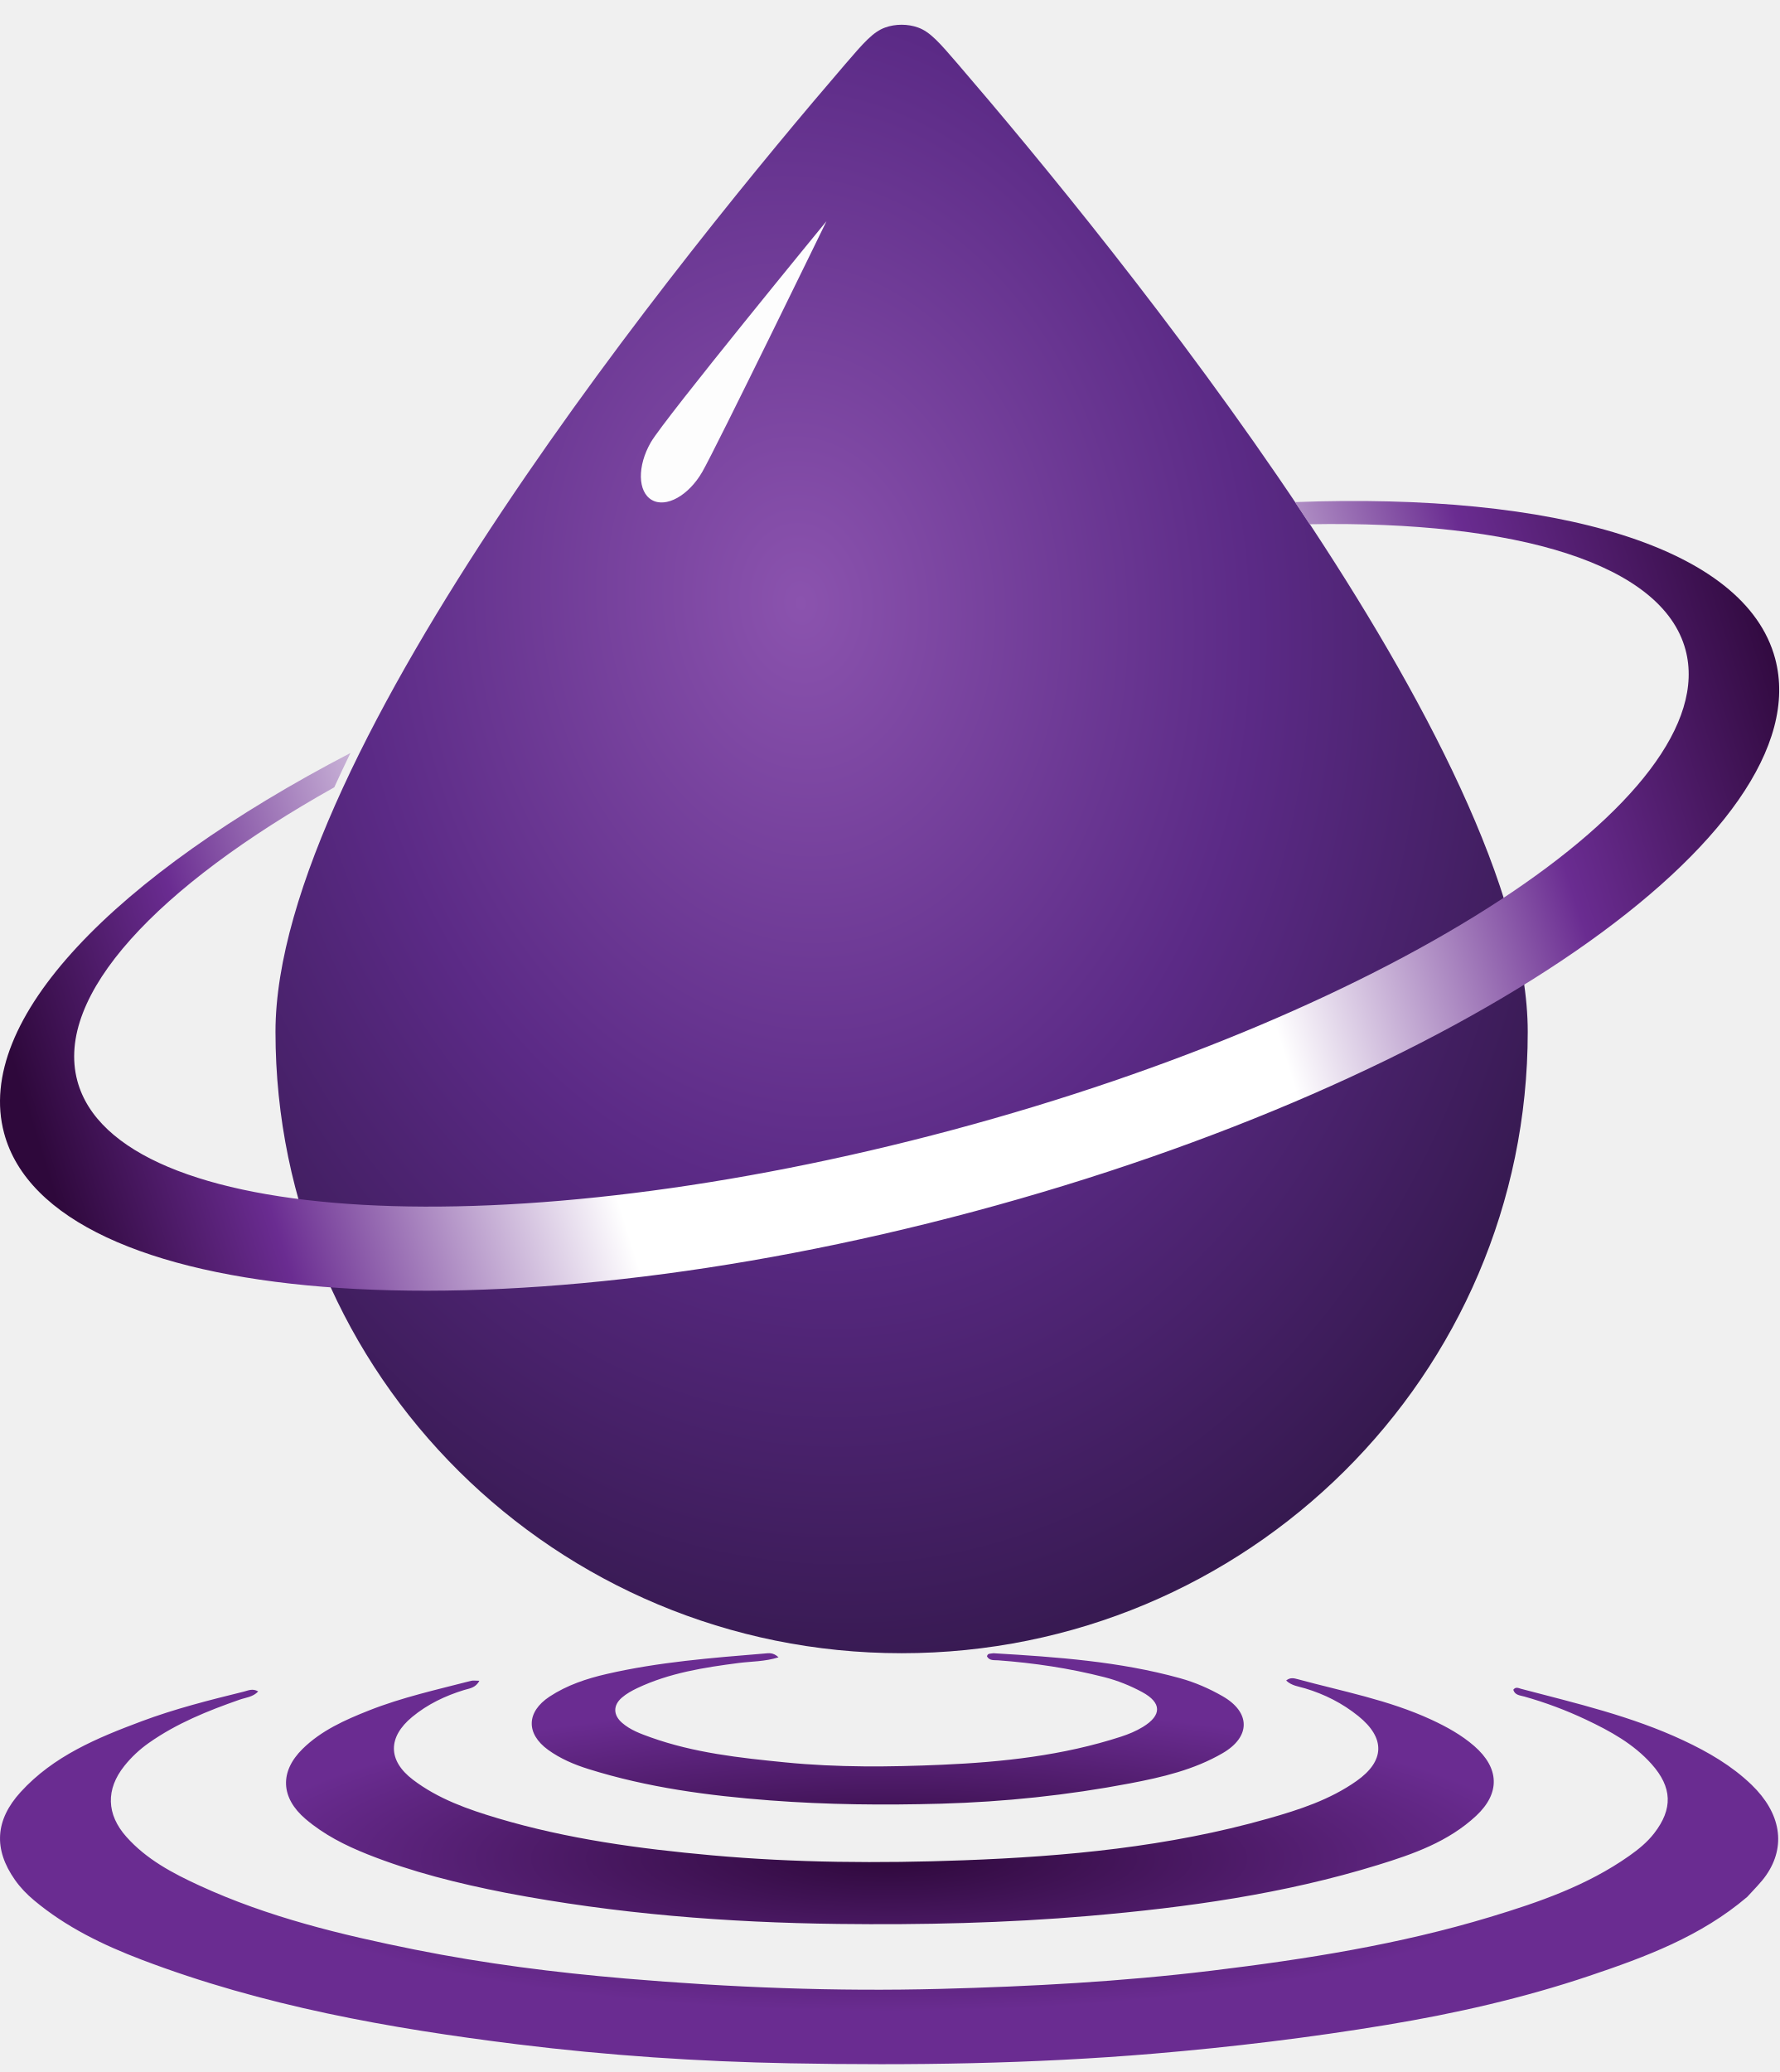
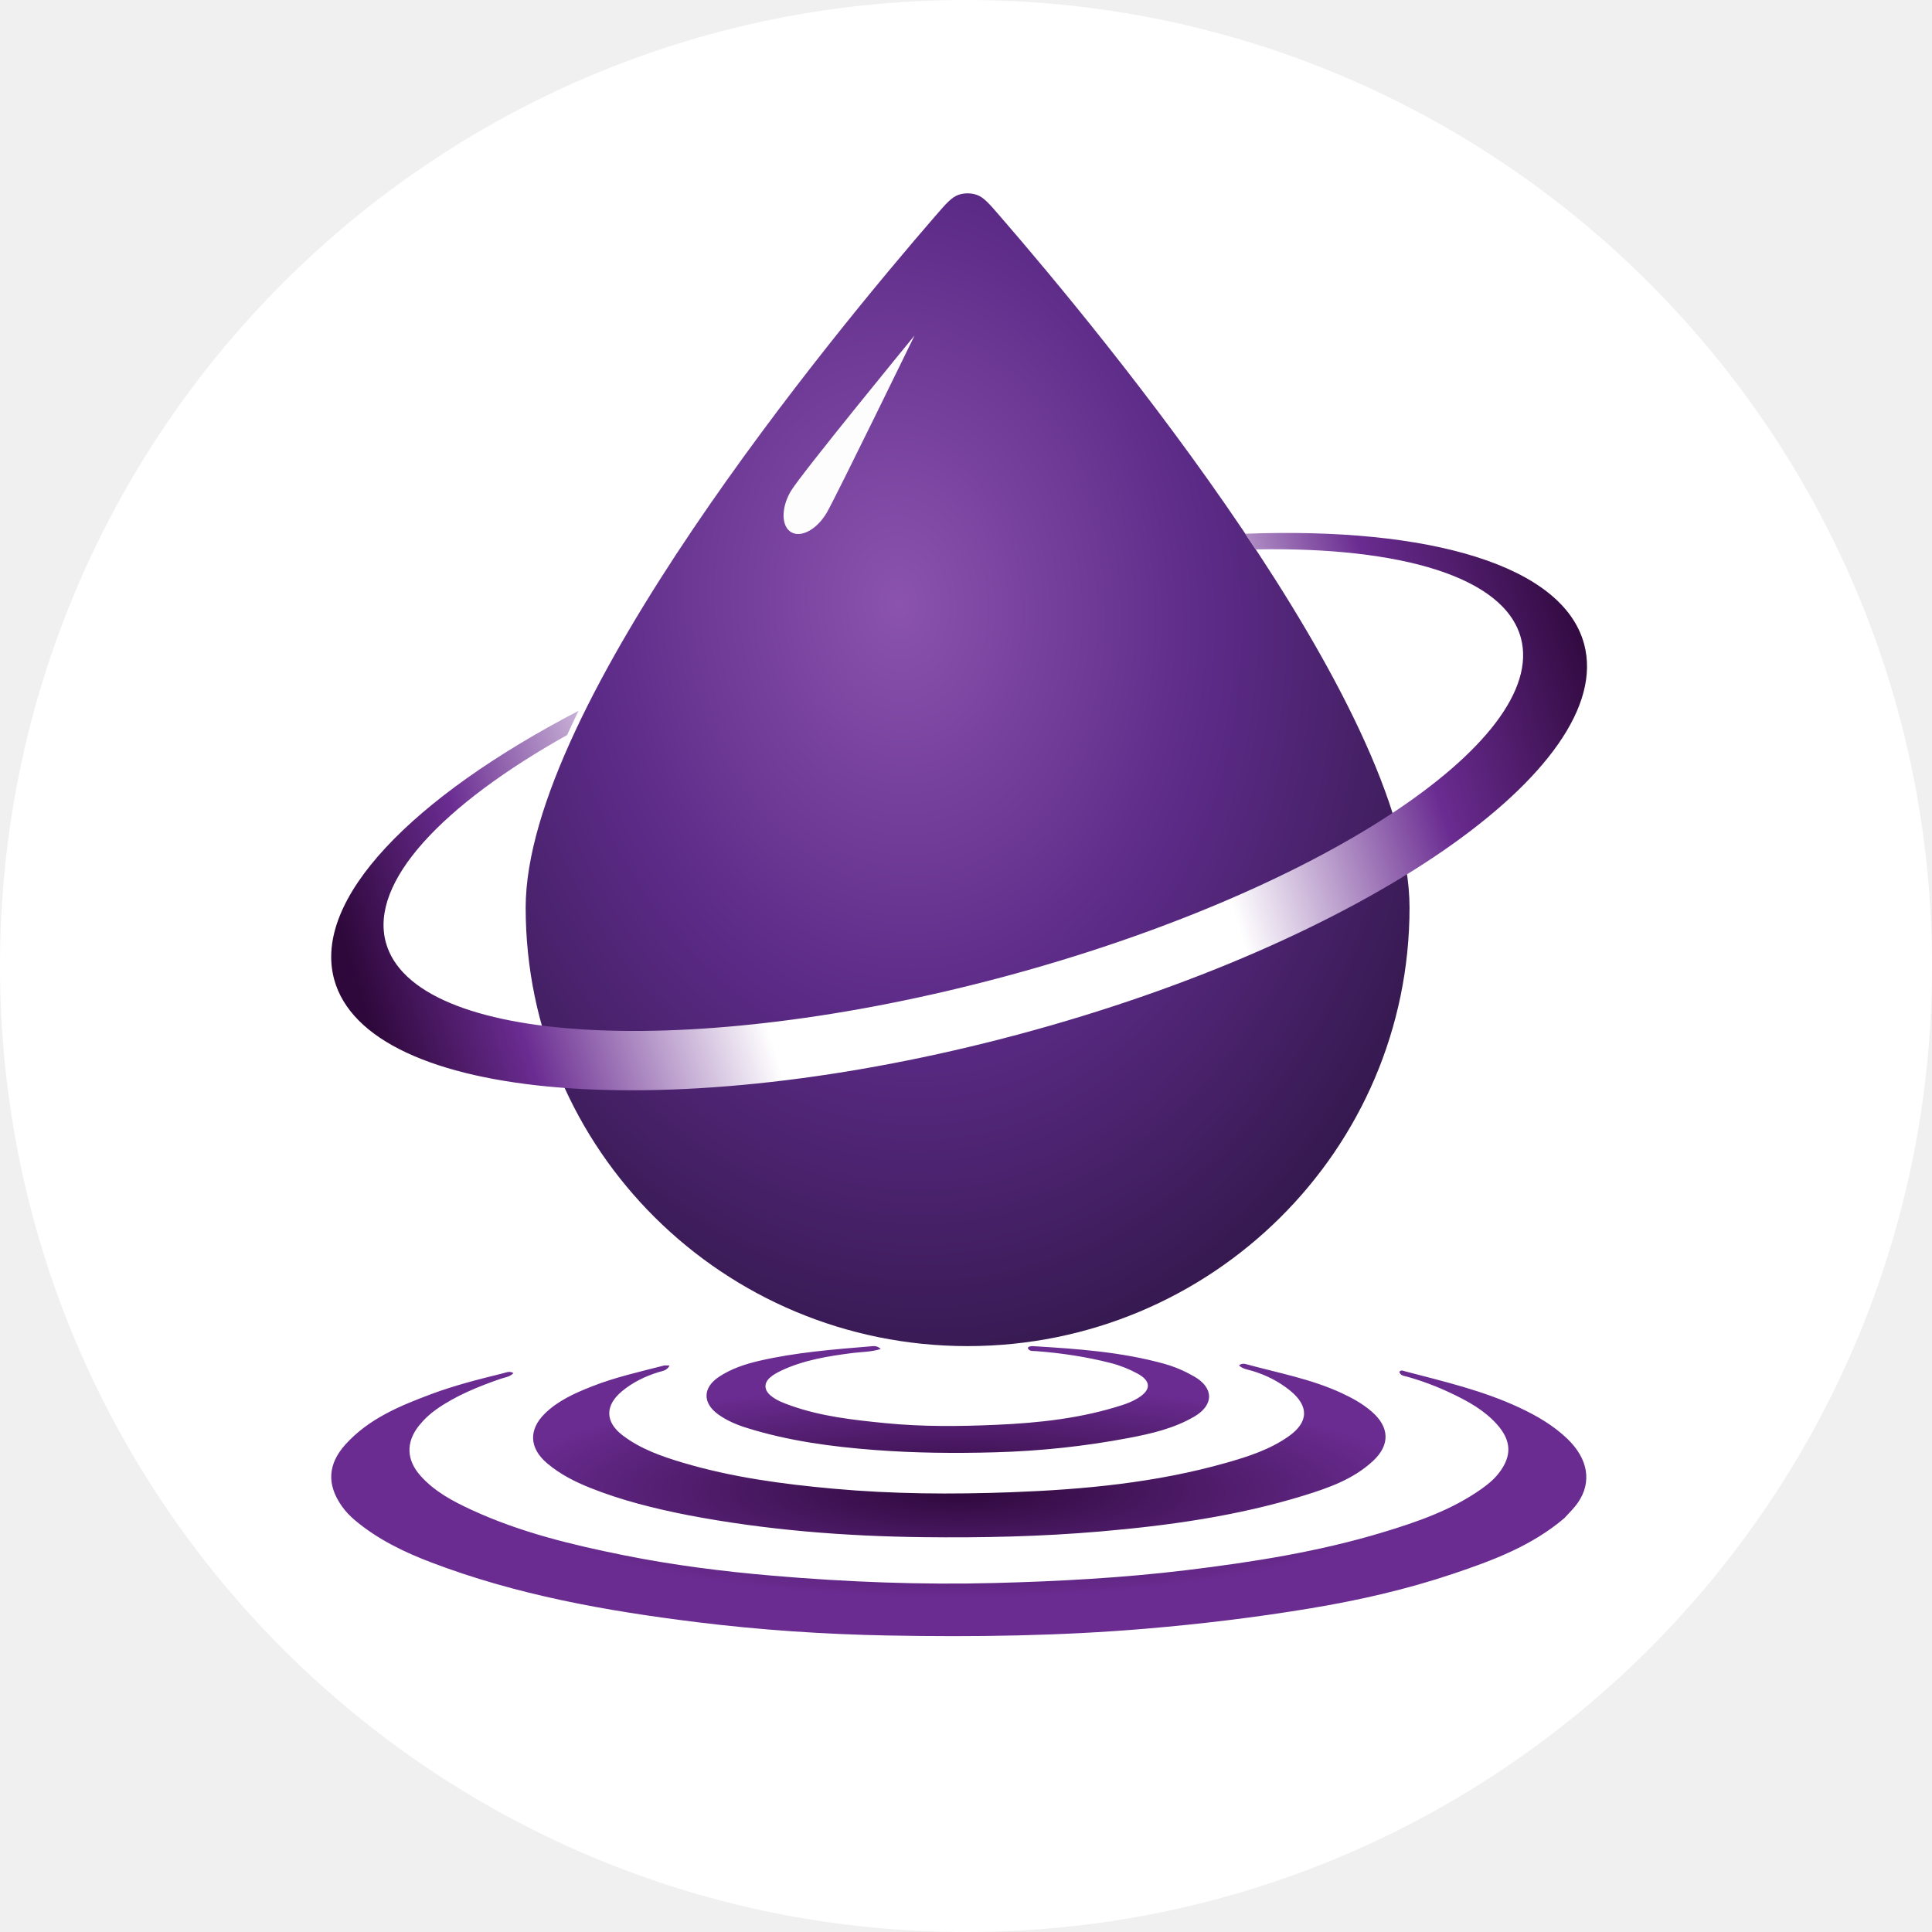
- <svg xmlns="http://www.w3.org/2000/svg" width="73" height="85" viewBox="0 0 73 85" fill="none">
-   <path d="M62.682 42.33C62.682 56.408 51.18 67.82 36.992 67.82C22.805 67.82 11.303 56.408 11.303 42.33C11.303 30.861 28.354 9.984 34.673 2.64C35.438 1.751 35.821 1.307 36.318 1.129C36.74 0.977 37.245 0.977 37.667 1.129C38.164 1.307 38.547 1.751 39.312 2.64C45.631 9.984 62.682 30.861 62.682 42.33Z" fill="url(#paint0_radial_51_134)" />
-   <path d="M62.089 69.32C62.188 69.184 62.302 69.252 62.406 69.28C64.665 69.874 66.946 70.402 69.077 71.401C70.09 71.876 71.052 72.435 71.861 73.213C73.072 74.379 73.289 75.731 72.468 76.922C72.252 77.235 71.97 77.502 71.688 77.816C69.775 79.445 67.504 80.284 65.213 81.055C62.504 81.967 59.718 82.599 56.902 83.066C53.73 83.592 50.541 83.977 47.334 84.248C42.362 84.667 37.384 84.737 32.402 84.643C28.666 84.573 24.939 84.324 21.231 83.864C15.977 83.212 10.78 82.287 5.807 80.392C4.228 79.79 2.709 79.056 1.397 77.957C1.101 77.71 0.836 77.435 0.614 77.12C-0.273 75.86 -0.2 74.664 0.846 73.516C2.197 72.034 3.99 71.293 5.808 70.613C7.172 70.102 8.585 69.745 9.999 69.397C10.179 69.353 10.36 69.252 10.594 69.388C10.378 69.62 10.084 69.637 9.833 69.725C8.527 70.182 7.25 70.695 6.109 71.499C5.729 71.766 5.394 72.079 5.106 72.439C4.335 73.401 4.364 74.432 5.187 75.354C6.011 76.278 7.075 76.841 8.178 77.349C11.001 78.65 13.999 79.372 17.026 79.98C19.881 80.553 22.766 80.919 25.668 81.166C29.968 81.534 34.278 81.703 38.59 81.59C42.303 81.493 46.012 81.293 49.707 80.844C53.572 80.375 57.405 79.771 61.139 78.641C63.142 78.035 65.116 77.354 66.85 76.131C67.227 75.865 67.585 75.575 67.869 75.207C68.645 74.207 68.611 73.319 67.766 72.371C67.021 71.535 66.061 71.013 65.071 70.544C64.256 70.159 63.412 69.843 62.543 69.598C62.371 69.55 62.156 69.545 62.089 69.32ZM52.77 68.941C52.936 68.803 53.094 68.846 53.237 68.884C55.084 69.386 56.977 69.737 58.73 70.548C59.357 70.839 59.962 71.172 60.487 71.628C61.521 72.528 61.562 73.56 60.565 74.491C59.425 75.554 57.983 76.061 56.537 76.506C52.675 77.697 48.698 78.251 44.681 78.597C41.258 78.892 37.833 78.968 34.403 78.926C29.836 78.871 25.297 78.517 20.757 77.65C18.789 77.264 16.896 76.793 15.073 76.067C14.16 75.703 13.291 75.264 12.537 74.621C11.517 73.752 11.462 72.681 12.418 71.742C13.186 70.988 14.153 70.559 15.137 70.169C16.495 69.631 17.919 69.317 19.327 68.953C19.413 68.93 19.51 68.95 19.668 68.95C19.514 69.251 19.249 69.265 19.04 69.33C18.263 69.57 17.547 69.91 16.913 70.433C15.911 71.26 15.902 72.22 16.945 73.011C17.984 73.801 19.201 74.227 20.434 74.594C23.293 75.445 26.232 75.842 29.194 76.11C32.637 76.421 36.087 76.443 39.535 76.315C43.752 76.158 47.947 75.762 52.029 74.604C53.301 74.243 54.565 73.835 55.662 73.059C56.826 72.236 56.843 71.295 55.729 70.397C55.079 69.873 54.349 69.503 53.549 69.263C53.287 69.184 52.993 69.156 52.77 68.941ZM40.762 67.821C43.368 67.977 45.926 68.156 48.415 68.845C49.029 69.015 49.61 69.267 50.159 69.582C51.316 70.243 51.32 71.248 50.166 71.919C48.988 72.605 47.676 72.909 46.359 73.16C43.797 73.647 41.212 73.92 38.601 73.993C36.261 74.058 33.927 74.036 31.595 73.858C29.072 73.665 26.569 73.332 24.143 72.571C23.555 72.387 22.99 72.147 22.488 71.784C21.571 71.118 21.596 70.228 22.548 69.6C23.263 69.129 24.067 68.863 24.889 68.673C27.022 68.181 29.199 68.012 31.373 67.832C31.537 67.818 31.719 67.778 31.943 67.988C31.373 68.168 30.831 68.153 30.307 68.221C28.879 68.406 27.462 68.629 26.146 69.252C25.923 69.358 25.699 69.483 25.514 69.643C25.148 69.961 25.157 70.358 25.525 70.677C25.863 70.971 26.282 71.124 26.697 71.272C28.48 71.909 30.346 72.113 32.214 72.298C34.355 72.511 36.505 72.49 38.648 72.396C41.135 72.287 43.612 72.019 45.999 71.242C46.307 71.142 46.614 71.014 46.889 70.846C47.68 70.364 47.667 69.849 46.86 69.413C46.371 69.149 45.855 68.942 45.313 68.803C43.88 68.437 42.425 68.22 40.951 68.111C40.789 68.099 40.6 68.137 40.495 67.951C40.52 67.814 40.633 67.844 40.762 67.821Z" fill="url(#paint1_radial_51_134)" />
-   <path d="M53.132 20.598C63.836 20.195 71.603 22.431 72.832 27.015C74.747 34.165 60.034 44.321 39.968 49.697C19.903 55.074 2.083 53.635 0.168 46.485C-1.076 41.843 4.69 35.935 14.379 30.89C14.148 31.362 13.927 31.831 13.716 32.297C6.434 36.376 2.235 40.838 3.173 44.339C4.78 50.335 20.854 51.237 39.074 46.355C57.294 41.473 70.762 32.655 69.156 26.658C68.208 23.12 62.223 21.355 53.732 21.506C53.533 21.202 53.333 20.899 53.132 20.598Z" fill="url(#paint2_linear_51_134)" />
-   <path d="M28.811 19.363C28.251 20.332 27.326 20.846 26.743 20.51C26.161 20.174 26.143 19.115 26.703 18.145C27.263 17.176 33.91 9.073 33.91 9.073C33.91 9.073 29.371 18.393 28.811 19.363Z" fill="#FDFDFD" />
+ <svg xmlns="http://www.w3.org/2000/svg" width="140" height="140" viewBox="0 0 140 140" fill="none">
+   <rect width="140" height="140" rx="70" fill="white" />
+   <path d="M102.14 65.769C102.14 83.318 87.802 97.544 70.116 97.544C52.429 97.544 38.092 83.318 38.092 65.769C38.092 51.108 60.445 24.111 67.8 15.625C68.566 14.741 68.949 14.3 69.444 14.123C69.866 13.973 70.366 13.973 70.788 14.123C71.283 14.3 71.666 14.741 72.431 15.625C79.787 24.111 102.14 51.108 102.14 65.769Z" fill="url(#paint0_radial_59_4)" />
+   <path d="M101.401 99.413C101.524 99.245 101.667 99.331 101.796 99.365C104.613 100.105 107.456 100.762 110.113 102.007C111.376 102.599 112.573 103.296 113.582 104.267C115.092 105.721 115.364 107.404 114.34 108.89C114.071 109.28 113.719 109.613 113.366 110.005C110.981 112.037 108.151 113.082 105.296 114.043C101.919 115.18 98.447 115.968 94.936 116.55C90.982 117.206 87.005 117.685 83.008 118.023C76.809 118.546 70.604 118.632 64.392 118.515C59.736 118.428 55.091 118.118 50.468 117.544C43.918 116.732 37.439 115.579 31.24 113.216C29.272 112.466 27.378 111.551 25.742 110.181C25.373 109.872 25.043 109.53 24.767 109.137C23.661 107.567 23.752 106.075 25.056 104.645C26.74 102.797 28.974 101.873 31.241 101.025C32.942 100.389 34.704 99.944 36.467 99.51C36.691 99.455 36.917 99.329 37.208 99.499C36.939 99.788 36.573 99.809 36.26 99.918C34.632 100.488 33.039 101.128 31.616 102.129C31.143 102.463 30.726 102.853 30.366 103.302C29.406 104.501 29.442 105.786 30.467 106.936C31.494 108.088 32.821 108.79 34.196 109.423C37.716 111.045 41.452 111.945 45.225 112.703C48.785 113.417 52.382 113.873 56 114.182C61.361 114.64 66.732 114.851 72.107 114.71C76.737 114.589 81.361 114.34 85.967 113.781C90.785 113.196 95.563 112.443 100.217 111.034C102.714 110.278 105.176 109.429 107.337 107.905C107.807 107.573 108.252 107.211 108.607 106.753C109.574 105.507 109.532 104.4 108.478 103.217C107.55 102.176 106.353 101.525 105.118 100.941C104.102 100.46 103.051 100.065 101.968 99.76C101.754 99.7 101.485 99.695 101.401 99.413ZM89.783 98.942C89.991 98.769 90.189 98.822 90.366 98.871C92.668 99.496 95.028 99.933 97.213 100.945C97.995 101.307 98.749 101.723 99.404 102.292C100.693 103.414 100.744 104.7 99.501 105.86C98.08 107.186 96.283 107.817 94.48 108.373C89.666 109.856 84.708 110.548 79.7 110.979C75.433 111.346 71.164 111.441 66.887 111.389C61.194 111.32 55.536 110.879 49.877 109.798C47.423 109.318 45.063 108.73 42.791 107.825C41.652 107.371 40.569 106.822 39.63 106.022C38.358 104.938 38.289 103.604 39.481 102.433C40.438 101.493 41.644 100.959 42.871 100.473C44.564 99.802 46.339 99.41 48.095 98.956C48.202 98.928 48.322 98.952 48.52 98.952C48.327 99.328 47.998 99.345 47.737 99.425C46.768 99.725 45.875 100.15 45.085 100.802C43.835 101.834 43.825 103.03 45.124 104.016C46.42 105 47.937 105.532 49.474 105.99C53.037 107.051 56.701 107.543 60.394 107.877C64.686 108.266 68.988 108.293 73.286 108.133C78.542 107.938 83.771 107.444 88.86 106C90.446 105.55 92.022 105.043 93.39 104.075C94.84 103.048 94.862 101.877 93.473 100.757C92.662 100.105 91.753 99.643 90.756 99.343C90.429 99.245 90.062 99.21 89.783 98.942ZM63.111 97.559C63.316 97.542 63.543 97.492 63.821 97.753C63.112 97.978 62.435 97.959 61.782 98.043C60.003 98.273 58.236 98.552 56.595 99.329C56.317 99.461 56.037 99.616 55.807 99.816C55.35 100.213 55.361 100.707 55.82 101.106C56.242 101.472 56.764 101.662 57.281 101.847C59.505 102.641 61.831 102.895 64.159 103.126C66.828 103.391 69.509 103.366 72.18 103.248C75.28 103.112 78.367 102.779 81.344 101.81C81.727 101.685 82.11 101.525 82.453 101.316C83.438 100.714 83.424 100.072 82.417 99.529C81.807 99.2 81.165 98.943 80.488 98.77C78.702 98.314 76.888 98.042 75.051 97.906C74.848 97.891 74.613 97.939 74.482 97.707C74.512 97.537 74.654 97.574 74.815 97.545C78.064 97.74 81.253 97.963 84.356 98.823C85.121 99.034 85.844 99.349 86.529 99.741C87.971 100.566 87.976 101.817 86.538 102.655C85.07 103.51 83.434 103.889 81.792 104.201C78.598 104.807 75.376 105.148 72.121 105.239C69.205 105.32 66.294 105.294 63.388 105.072C60.242 104.831 57.123 104.415 54.099 103.466C53.366 103.237 52.66 102.939 52.035 102.486C50.892 101.656 50.922 100.545 52.109 99.763C53 99.176 54.003 98.844 55.028 98.608C57.687 97.995 60.401 97.784 63.111 97.559Z" fill="url(#paint1_radial_59_4)" />
+   <path d="M90.233 38.677C103.579 38.174 113.262 40.963 114.793 46.678C117.18 55.591 98.839 68.249 73.825 74.951C48.812 81.654 26.598 79.862 24.209 70.949C22.659 65.163 29.846 57.798 41.923 51.509C41.636 52.097 41.36 52.682 41.098 53.262C32.02 58.347 26.786 63.909 27.955 68.273C29.959 75.748 49.996 76.873 72.71 70.787C95.423 64.701 112.212 53.708 110.21 46.233C109.028 41.822 101.567 39.621 90.981 39.809C90.734 39.431 90.484 39.053 90.233 38.677Z" fill="url(#paint2_linear_59_4)" />
+   <path d="M59.917 37.138C59.219 38.346 58.065 38.987 57.339 38.568C56.614 38.149 56.591 36.829 57.289 35.62C57.987 34.411 66.273 24.311 66.273 24.311C66.273 24.311 60.615 35.929 59.917 37.138Z" fill="#FDFDFD" />
  <defs>
-     <radialGradient id="paint0_radial_51_134" cx="0" cy="0" r="1" gradientUnits="userSpaceOnUse" gradientTransform="translate(32.8822 24.6617) rotate(83.9667) scale(63.5476 48.1421)">
+     <radialGradient id="paint0_radial_59_4" cx="0" cy="0" r="1" gradientUnits="userSpaceOnUse" gradientTransform="translate(64.9921 43.7432) rotate(83.9667) scale(79.2182 60.0138)">
      <stop stop-color="#8B53AE" />
      <stop offset="0.386" stop-color="#5B2A86" />
      <stop offset="0.959" stop-color="#190C25" />
    </radialGradient>
-     <radialGradient id="paint1_radial_51_134" cx="0" cy="0" r="1" gradientUnits="userSpaceOnUse" gradientTransform="translate(36.4792 76.2495) scale(36.4787 8.43019)">
+     <radialGradient id="paint1_radial_59_4" cx="0" cy="0" r="1" gradientUnits="userSpaceOnUse" gradientTransform="translate(69.4761 108.052) scale(45.4741 10.5086)">
      <stop stop-color="#2E083B" />
      <stop offset="0.743" stop-color="#6A2C91" />
    </radialGradient>
-     <linearGradient id="paint2_linear_51_134" x1="1.931" y1="48.083" x2="73.227" y2="25.844" gradientUnits="userSpaceOnUse">
+     <linearGradient id="paint2_linear_59_4" x1="26.408" y1="72.94" x2="115.286" y2="45.217" gradientUnits="userSpaceOnUse">
      <stop stop-color="#2E083B" />
      <stop offset="0.111" stop-color="#6A2C91" />
      <stop offset="0.295" stop-color="white" />
      <stop offset="0.668" stop-color="white" />
      <stop offset="0.846" stop-color="#6A2C91" />
      <stop offset="1" stop-color="#2E083B" />
    </linearGradient>
  </defs>
</svg>
